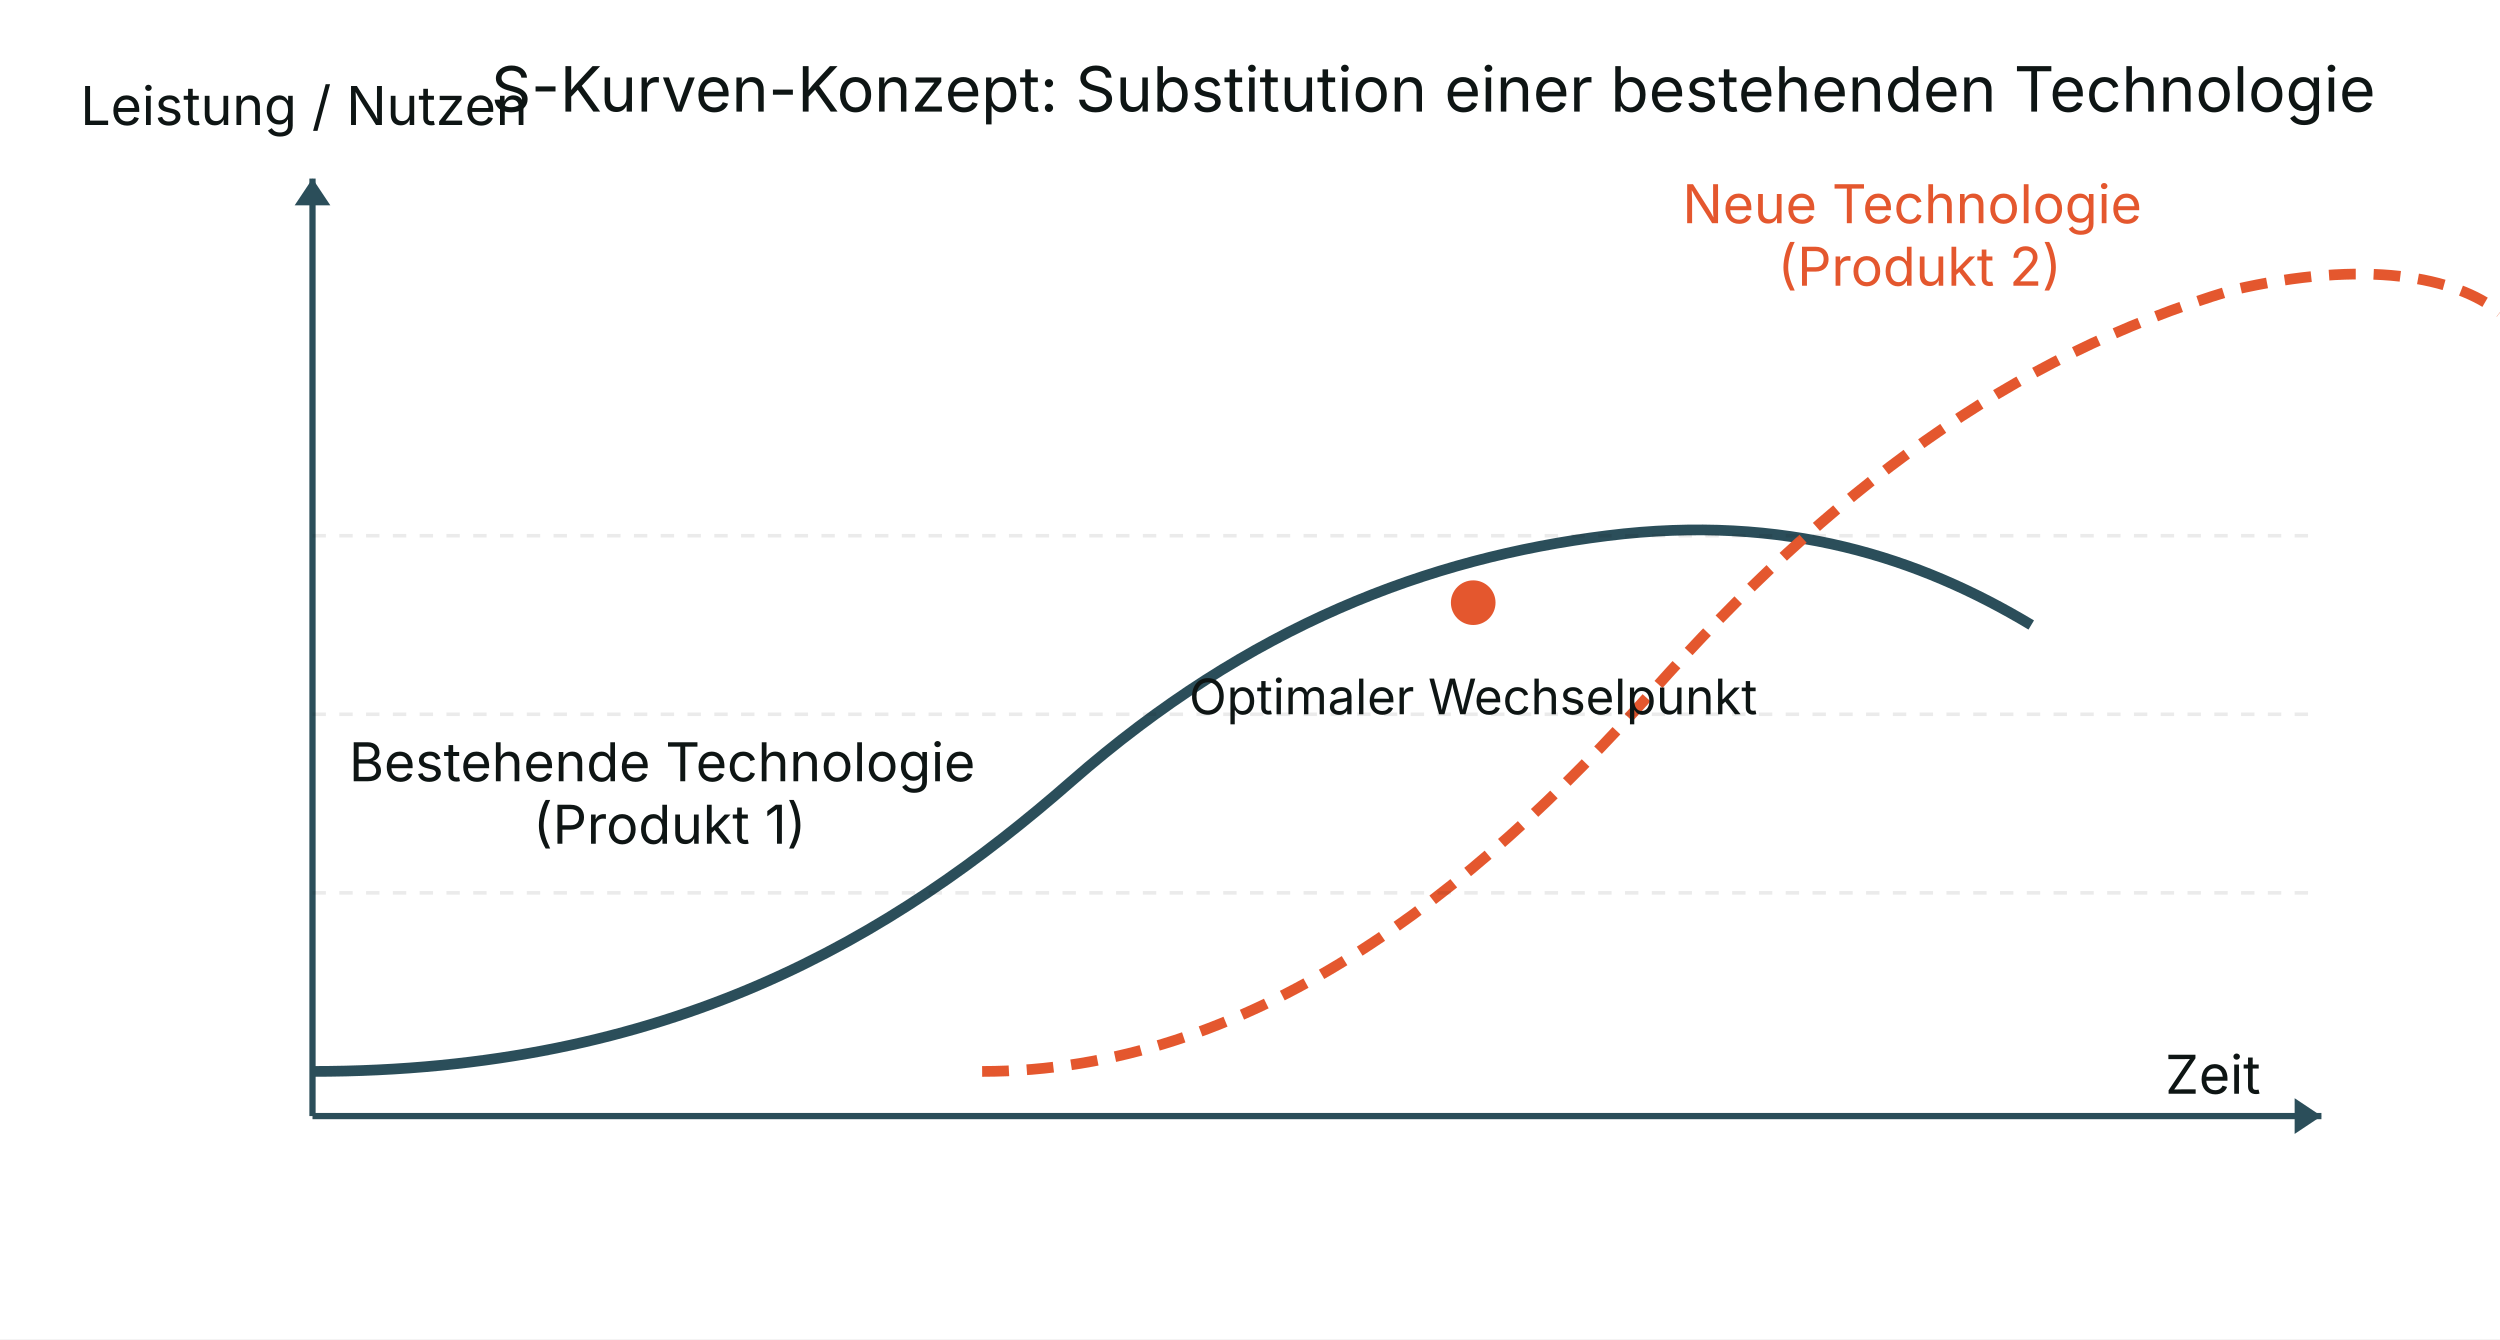
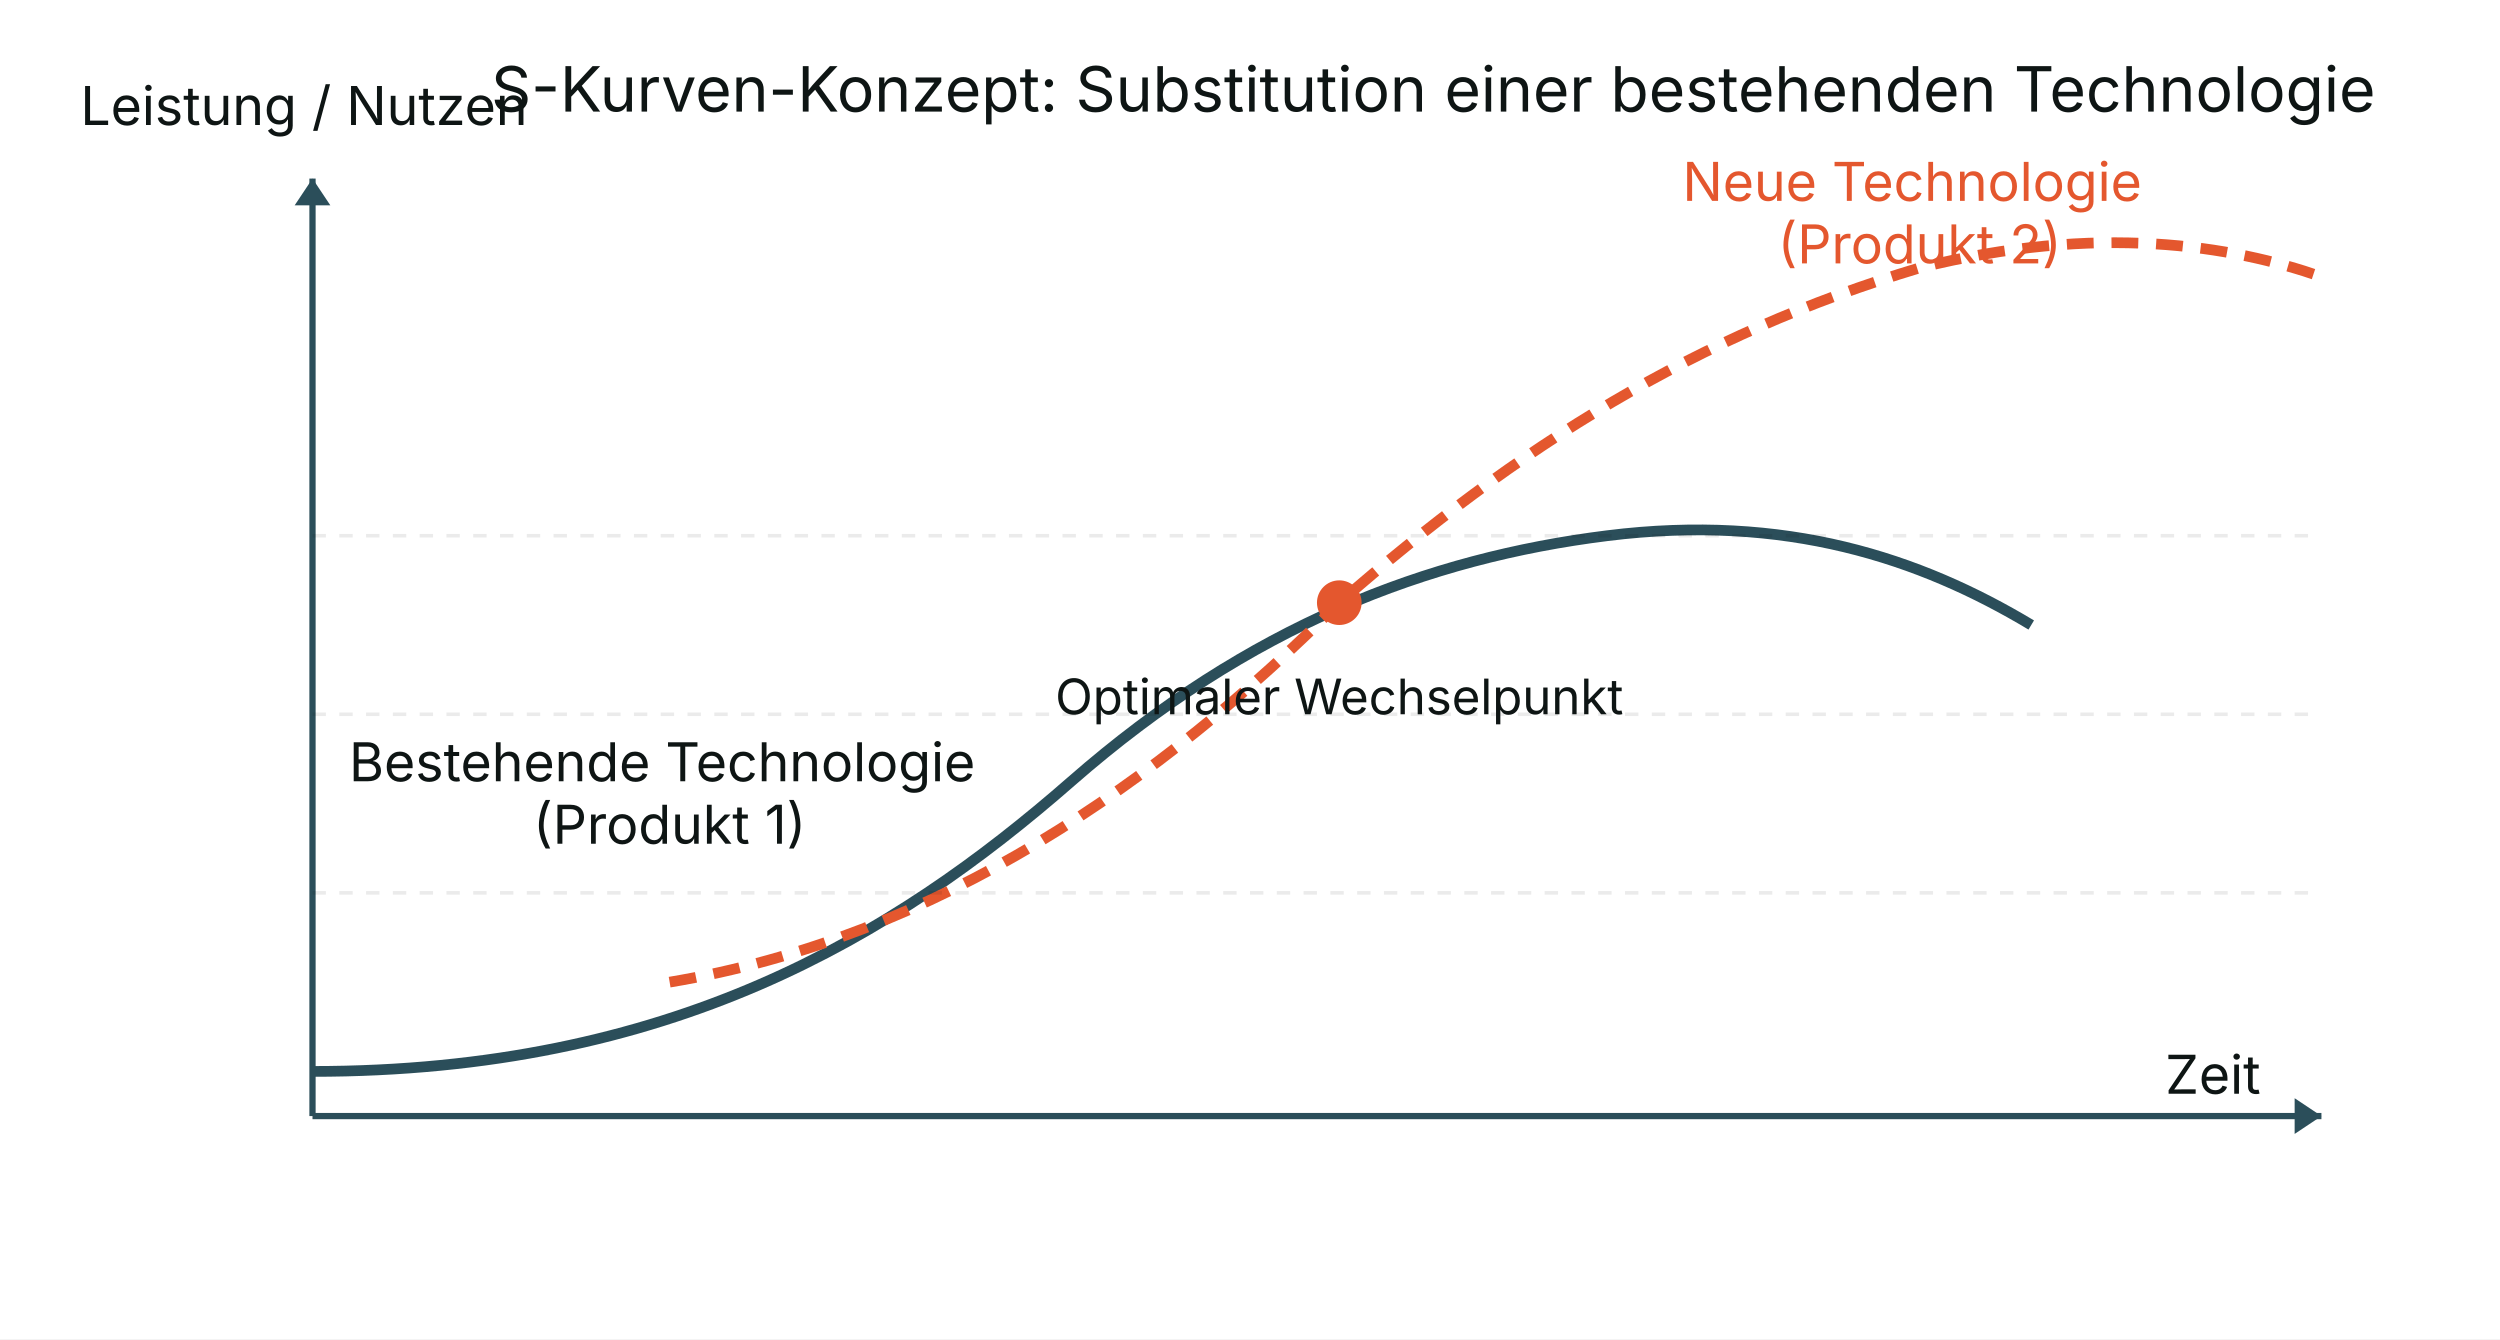
<svg xmlns="http://www.w3.org/2000/svg" width="560" height="300" viewBox="0 0 560 300">
  <rect x="0" y="0" width="560" height="300" fill="white" />
  <line x1="70" y1="250" x2="520" y2="250" stroke="#2B4E5A" stroke-width="1.4" />
  <line x1="70" y1="40" x2="70" y2="250" stroke="#2B4E5A" stroke-width="1.4" />
  <polygon points="520,250 514,246 514,254" fill="#2B4E5A" />
  <polygon points="70,40 66,46 74,46" fill="#2B4E5A" />
  <text x="18" y="28" font-size="12" font-family="system-ui, -apple-system, sans-serif" fill="#0E1514">
    Leistung / Nutzen
  </text>
  <text x="485" y="245" font-size="12" font-family="system-ui, -apple-system, sans-serif" fill="#0E1514">
    Zeit
  </text>
  <path d="M 70 240            C 150 240 200 210 240 175            C 280 140 320 125 360 120            C 400 115 430 125 455 140" fill="none" stroke="#2B4E5A" stroke-width="2.4" />
-   <path d="M 220 240            C 280 240 330 200 370 155            C 410 110 450 80 500 65            C 530 58 550 62 560 70" fill="none" stroke="#E4572E" stroke-width="2.4" stroke-dasharray="6 4" />
+   <path d="M 150 220            C 210 210 260 175 300 135            C 340 100 380 75 430 60            C 470 50 500 55 520 62" fill="none" stroke="#E4572E" stroke-width="2.4" stroke-dasharray="6 4" />
  <line x1="70" y1="200" x2="520" y2="200" stroke="rgba(0,0,0,0.08)" stroke-width="0.8" stroke-dasharray="3 3" />
  <line x1="70" y1="160" x2="520" y2="160" stroke="rgba(0,0,0,0.08)" stroke-width="0.8" stroke-dasharray="3 3" />
  <line x1="70" y1="120" x2="520" y2="120" stroke="rgba(0,0,0,0.08)" stroke-width="0.8" stroke-dasharray="3 3" />
  <text x="150" y="175" font-size="12" text-anchor="middle" font-family="system-ui, -apple-system, sans-serif" fill="#0E1514">
    <tspan x="150" dy="0">Bestehende Technologie</tspan>
    <tspan x="150" dy="14">(Produkt 1)</tspan>
  </text>
-   <text x="430" y="50" font-size="12" text-anchor="middle" font-family="system-ui, -apple-system, sans-serif" fill="#E4572E">
+   <text x="430" y="45" font-size="12" text-anchor="middle" font-family="system-ui, -apple-system, sans-serif" fill="#E4572E">
    <tspan x="430" dy="0">Neue Technologie</tspan>
    <tspan x="430" dy="14">(Produkt 2)</tspan>
  </text>
-   <circle cx="330" cy="135" r="5" fill="#E4572E" />
-   <text x="330" y="160" font-size="11" text-anchor="middle" font-family="system-ui, -apple-system, sans-serif" fill="#0E1514">
+   <circle cx="300" cy="135" r="5" fill="#E4572E" />
+   <text x="300" y="160" font-size="11" text-anchor="middle" font-family="system-ui, -apple-system, sans-serif" fill="#0E1514">
    Optimaler Wechselpunkt
  </text>
  <text x="110" y="25" font-size="14" font-family="system-ui, -apple-system, sans-serif" fill="#0E1514">
    S-Kurven-Konzept: Substitution einer bestehenden Technologie
  </text>
</svg>
